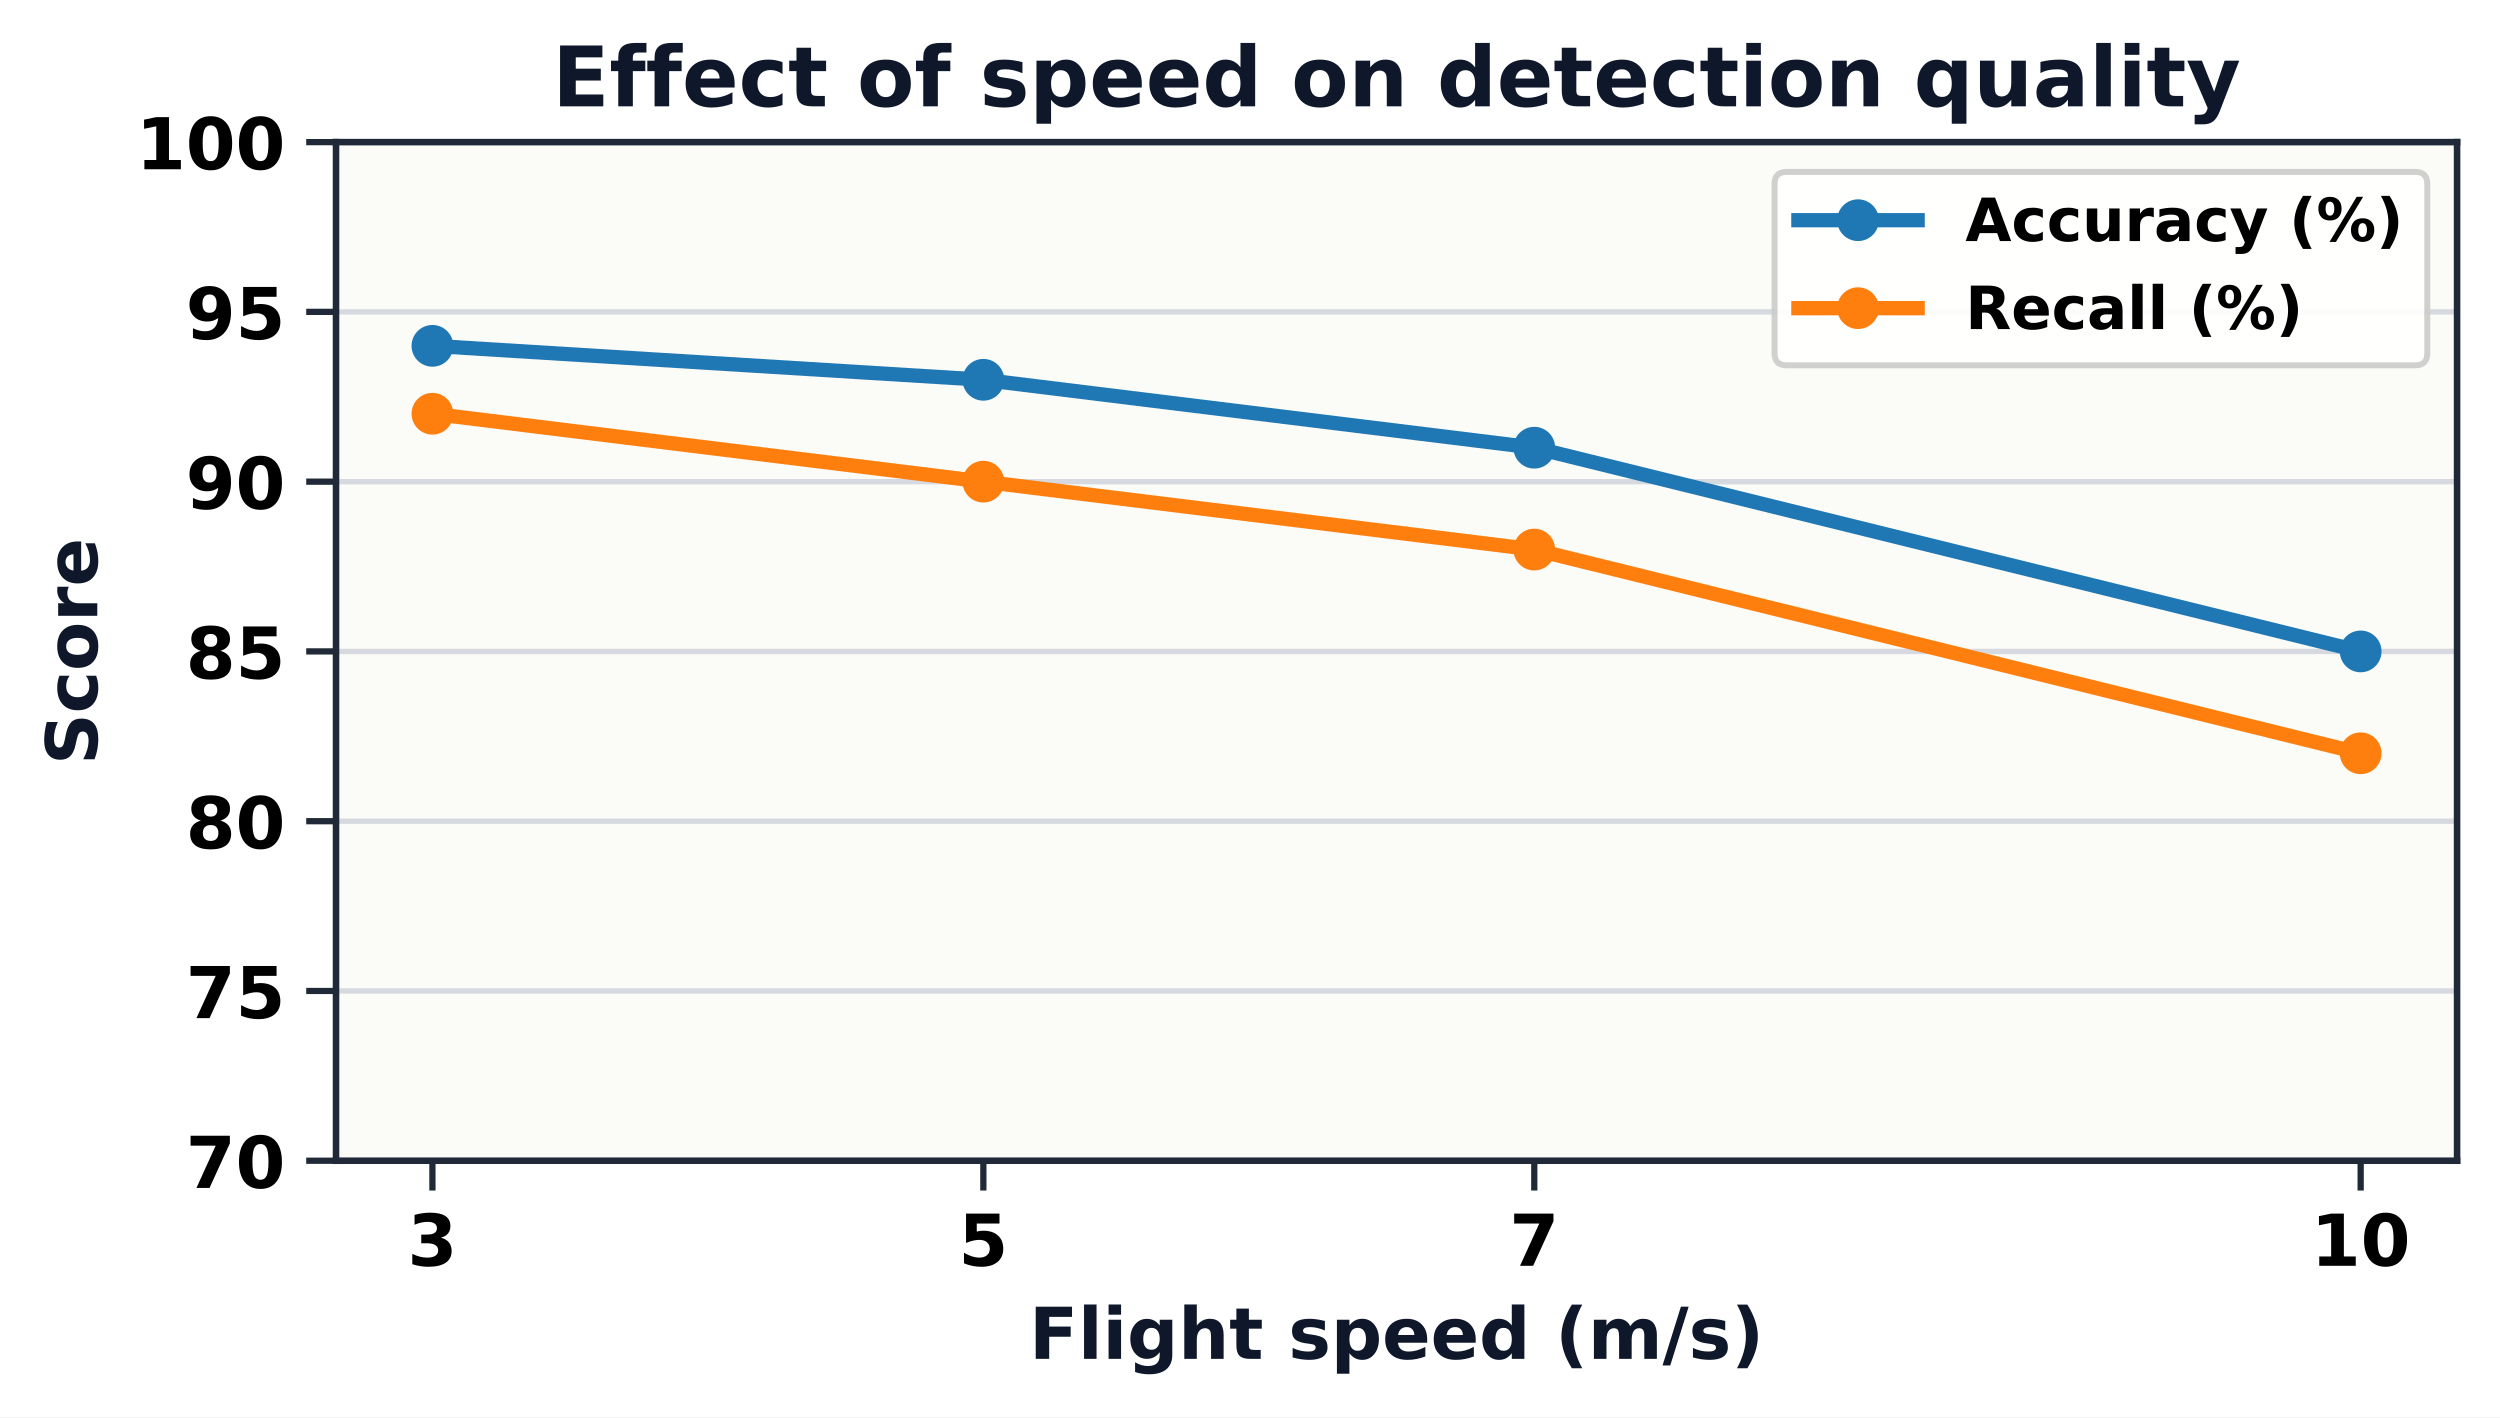
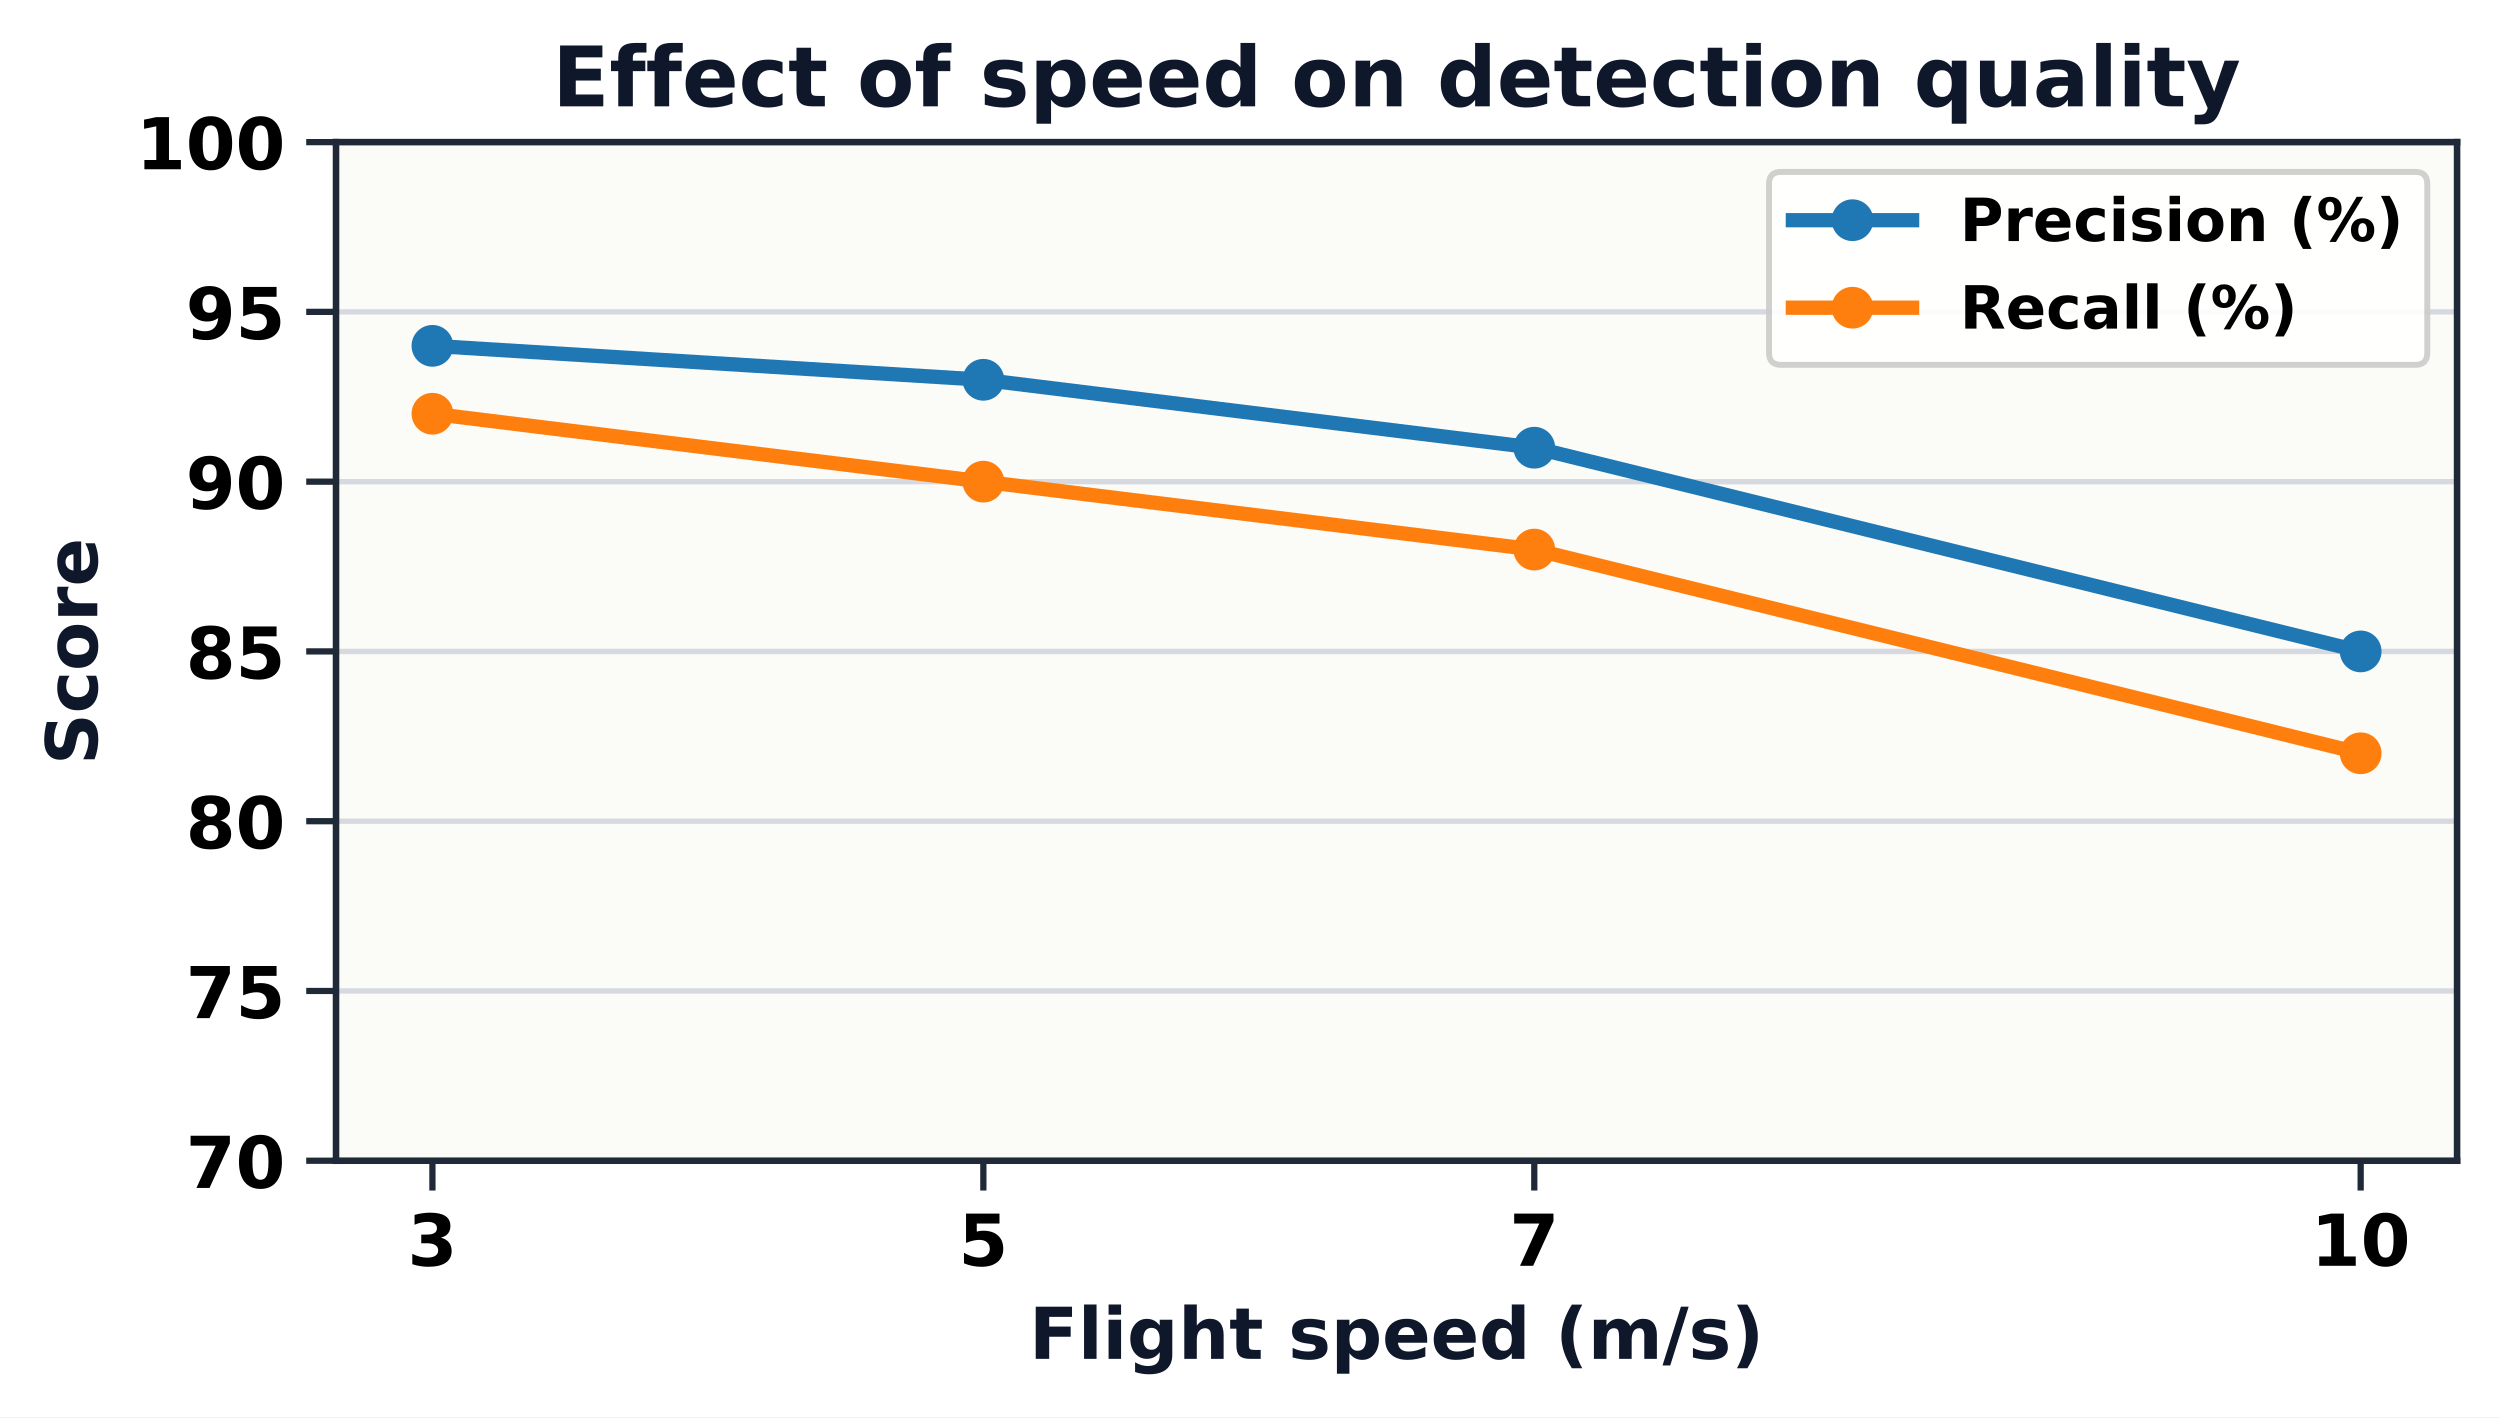
<svg xmlns="http://www.w3.org/2000/svg" xmlns:xlink="http://www.w3.org/1999/xlink" width="419.342pt" height="237.719pt" viewBox="0 0 419.342 237.719" version="1.1">
  <defs>
    <style type="text/css">*{stroke-linejoin: round; stroke-linecap: butt}</style>
  </defs>
  <g id="figure_1">
    <g id="patch_1">
      <path d="M 0 237.719  L 419.342 237.719  L 419.342 0  L 0 0  z " style="fill: #ffffff" />
    </g>
    <g id="axes_1">
      <g id="patch_2">
        <path d="M 56.362 194.698  L 412.142 194.698  L 412.142 23.838  L 56.362 23.838  z " style="fill: #fbfbf8" />
      </g>
      <g id="matplotlib.axis_1">
        <g id="xtick_1">
          <g id="line2d_1">
            <defs>
-               <path id="m64d50d5574" d="M 0 0  L 0 5  " style="stroke: #1f2937; stroke-width: 1.05" />
-             </defs>
-             <g>
-               <use xlink:href="#m64d50d5574" x="72.534" y="194.698" style="fill: #1f2937; stroke: #1f2937; stroke-width: 1.05" />
+               <path id="m072479cc98" d="M 0 0  L 0 5  " style="stroke: #1f2937; stroke-width: 1.05" />
+             </defs>
+             <g>
+               <use xlink:href="#m072479cc98" x="72.534" y="194.698" style="fill: #1f2937; stroke: #1f2937; stroke-width: 1.05" />
            </g>
          </g>
          <g id="text_1">
            <g transform="translate(68.35901 212.3159) scale(0.12 -0.12)">
              <defs>
                <path id="DejaVuSans-Bold-33" d="M 2981 2516  Q 3453 2394 3698 2092  Q 3944 1791 3944 1325  Q 3944 631 3412 270  Q 2881 -91 1863 -91  Q 1503 -91 1142 -33  Q 781 25 428 141  L 428 1069  Q 766 900 1098 814  Q 1431 728 1753 728  Q 2231 728 2486 893  Q 2741 1059 2741 1369  Q 2741 1688 2480 1852  Q 2219 2016 1709 2016  L 1228 2016  L 1228 2791  L 1734 2791  Q 2188 2791 2409 2933  Q 2631 3075 2631 3366  Q 2631 3634 2415 3781  Q 2200 3928 1806 3928  Q 1516 3928 1219 3862  Q 922 3797 628 3669  L 628 4550  Q 984 4650 1334 4700  Q 1684 4750 2022 4750  Q 2931 4750 3382 4451  Q 3834 4153 3834 3553  Q 3834 3144 3618 2883  Q 3403 2622 2981 2516  z " transform="scale(0.015625)" />
              </defs>
              <use xlink:href="#DejaVuSans-Bold-33" />
            </g>
          </g>
        </g>
        <g id="xtick_2">
          <g id="line2d_2">
            <g>
-               <use xlink:href="#m64d50d5574" x="164.944" y="194.698" style="fill: #1f2937; stroke: #1f2937; stroke-width: 1.05" />
+               <use xlink:href="#m072479cc98" x="164.944" y="194.698" style="fill: #1f2937; stroke: #1f2937; stroke-width: 1.05" />
            </g>
          </g>
          <g id="text_2">
            <g transform="translate(160.7694 212.3159) scale(0.12 -0.12)">
              <defs>
                <path id="DejaVuSans-Bold-35" d="M 678 4666  L 3669 4666  L 3669 3781  L 1638 3781  L 1638 3059  Q 1775 3097 1914 3117  Q 2053 3138 2203 3138  Q 3056 3138 3531 2711  Q 4006 2284 4006 1522  Q 4006 766 3489 337  Q 2972 -91 2053 -91  Q 1656 -91 1267 -14  Q 878 63 494 219  L 494 1166  Q 875 947 1217 837  Q 1559 728 1863 728  Q 2300 728 2551 942  Q 2803 1156 2803 1522  Q 2803 1891 2551 2103  Q 2300 2316 1863 2316  Q 1603 2316 1309 2248  Q 1016 2181 678 2041  L 678 4666  z " transform="scale(0.015625)" />
              </defs>
              <use xlink:href="#DejaVuSans-Bold-35" />
            </g>
          </g>
        </g>
        <g id="xtick_3">
          <g id="line2d_3">
            <g>
-               <use xlink:href="#m64d50d5574" x="257.354" y="194.698" style="fill: #1f2937; stroke: #1f2937; stroke-width: 1.05" />
+               <use xlink:href="#m072479cc98" x="257.354" y="194.698" style="fill: #1f2937; stroke: #1f2937; stroke-width: 1.05" />
            </g>
          </g>
          <g id="text_3">
            <g transform="translate(253.1798 212.3159) scale(0.12 -0.12)">
              <defs>
                <path id="DejaVuSans-Bold-37" d="M 428 4666  L 3944 4666  L 3944 3988  L 2125 0  L 953 0  L 2675 3781  L 428 3781  L 428 4666  z " transform="scale(0.015625)" />
              </defs>
              <use xlink:href="#DejaVuSans-Bold-37" />
            </g>
          </g>
        </g>
        <g id="xtick_4">
          <g id="line2d_4">
            <g>
-               <use xlink:href="#m64d50d5574" x="395.97" y="194.698" style="fill: #1f2937; stroke: #1f2937; stroke-width: 1.05" />
+               <use xlink:href="#m072479cc98" x="395.97" y="194.698" style="fill: #1f2937; stroke: #1f2937; stroke-width: 1.05" />
            </g>
          </g>
          <g id="text_4">
            <g transform="translate(387.6207 212.3159) scale(0.12 -0.12)">
              <defs>
                <path id="DejaVuSans-Bold-31" d="M 750 831  L 1813 831  L 1813 3847  L 722 3622  L 722 4441  L 1806 4666  L 2950 4666  L 2950 831  L 4013 831  L 4013 0  L 750 0  L 750 831  z " transform="scale(0.015625)" />
                <path id="DejaVuSans-Bold-30" d="M 2944 2338  Q 2944 3213 2780 3570  Q 2616 3928 2228 3928  Q 1841 3928 1675 3570  Q 1509 3213 1509 2338  Q 1509 1453 1675 1090  Q 1841 728 2228 728  Q 2613 728 2778 1090  Q 2944 1453 2944 2338  z M 4147 2328  Q 4147 1169 3647 539  Q 3147 -91 2228 -91  Q 1306 -91 806 539  Q 306 1169 306 2328  Q 306 3491 806 4120  Q 1306 4750 2228 4750  Q 3147 4750 3647 4120  Q 4147 3491 4147 2328  z " transform="scale(0.015625)" />
              </defs>
              <use xlink:href="#DejaVuSans-Bold-31" />
              <use xlink:href="#DejaVuSans-Bold-30" transform="translate(69.58008 0)" />
            </g>
          </g>
        </g>
        <g id="text_5">
          <g style="fill: #0f172a" transform="translate(172.6291 227.9297) scale(0.12 -0.12)">
            <defs>
              <path id="DejaVuSans-Bold-46" d="M 588 4666  L 3834 4666  L 3834 3756  L 1791 3756  L 1791 2888  L 3713 2888  L 3713 1978  L 1791 1978  L 1791 0  L 588 0  L 588 4666  z " transform="scale(0.015625)" />
              <path id="DejaVuSans-Bold-6c" d="M 538 4863  L 1656 4863  L 1656 0  L 538 0  L 538 4863  z " transform="scale(0.015625)" />
              <path id="DejaVuSans-Bold-69" d="M 538 3500  L 1656 3500  L 1656 0  L 538 0  L 538 3500  z M 538 4863  L 1656 4863  L 1656 3950  L 538 3950  L 538 4863  z " transform="scale(0.015625)" />
              <path id="DejaVuSans-Bold-67" d="M 2919 594  Q 2688 288 2409 144  Q 2131 0 1766 0  Q 1125 0 706 504  Q 288 1009 288 1791  Q 288 2575 706 3076  Q 1125 3578 1766 3578  Q 2131 3578 2409 3434  Q 2688 3291 2919 2981  L 2919 3500  L 4044 3500  L 4044 353  Q 4044 -491 3511 -936  Q 2978 -1381 1966 -1381  Q 1638 -1381 1331 -1331  Q 1025 -1281 716 -1178  L 716 -306  Q 1009 -475 1290 -558  Q 1572 -641 1856 -641  Q 2406 -641 2662 -400  Q 2919 -159 2919 353  L 2919 594  z M 2181 2772  Q 1834 2772 1640 2515  Q 1447 2259 1447 1791  Q 1447 1309 1634 1061  Q 1822 813 2181 813  Q 2531 813 2725 1069  Q 2919 1325 2919 1791  Q 2919 2259 2725 2515  Q 2531 2772 2181 2772  z " transform="scale(0.015625)" />
              <path id="DejaVuSans-Bold-68" d="M 4056 2131  L 4056 0  L 2931 0  L 2931 347  L 2931 1625  Q 2931 2084 2911 2256  Q 2891 2428 2841 2509  Q 2775 2619 2662 2680  Q 2550 2741 2406 2741  Q 2056 2741 1856 2470  Q 1656 2200 1656 1722  L 1656 0  L 538 0  L 538 4863  L 1656 4863  L 1656 2988  Q 1909 3294 2193 3439  Q 2478 3584 2822 3584  Q 3428 3584 3742 3212  Q 4056 2841 4056 2131  z " transform="scale(0.015625)" />
              <path id="DejaVuSans-Bold-74" d="M 1759 4494  L 1759 3500  L 2913 3500  L 2913 2700  L 1759 2700  L 1759 1216  Q 1759 972 1856 886  Q 1953 800 2241 800  L 2816 800  L 2816 0  L 1856 0  Q 1194 0 917 276  Q 641 553 641 1216  L 641 2700  L 84 2700  L 84 3500  L 641 3500  L 641 4494  L 1759 4494  z " transform="scale(0.015625)" />
              <path id="DejaVuSans-Bold-20" transform="scale(0.015625)" />
              <path id="DejaVuSans-Bold-73" d="M 3272 3391  L 3272 2541  Q 2913 2691 2578 2766  Q 2244 2841 1947 2841  Q 1628 2841 1473 2761  Q 1319 2681 1319 2516  Q 1319 2381 1436 2309  Q 1553 2238 1856 2203  L 2053 2175  Q 2913 2066 3209 1816  Q 3506 1566 3506 1031  Q 3506 472 3093 190  Q 2681 -91 1863 -91  Q 1516 -91 1145 -36  Q 775 19 384 128  L 384 978  Q 719 816 1070 734  Q 1422 653 1784 653  Q 2113 653 2278 743  Q 2444 834 2444 1013  Q 2444 1163 2330 1236  Q 2216 1309 1875 1350  L 1678 1375  Q 931 1469 631 1722  Q 331 1975 331 2491  Q 331 3047 712 3315  Q 1094 3584 1881 3584  Q 2191 3584 2531 3537  Q 2872 3491 3272 3391  z " transform="scale(0.015625)" />
              <path id="DejaVuSans-Bold-70" d="M 1656 506  L 1656 -1331  L 538 -1331  L 538 3500  L 1656 3500  L 1656 2988  Q 1888 3294 2169 3439  Q 2450 3584 2816 3584  Q 3463 3584 3878 3070  Q 4294 2556 4294 1747  Q 4294 938 3878 423  Q 3463 -91 2816 -91  Q 2450 -91 2169 54  Q 1888 200 1656 506  z M 2400 2772  Q 2041 2772 1848 2508  Q 1656 2244 1656 1747  Q 1656 1250 1848 986  Q 2041 722 2400 722  Q 2759 722 2948 984  Q 3138 1247 3138 1747  Q 3138 2247 2948 2509  Q 2759 2772 2400 2772  z " transform="scale(0.015625)" />
              <path id="DejaVuSans-Bold-65" d="M 4031 1759  L 4031 1441  L 1416 1441  Q 1456 1047 1700 850  Q 1944 653 2381 653  Q 2734 653 3104 758  Q 3475 863 3866 1075  L 3866 213  Q 3469 63 3072 -14  Q 2675 -91 2278 -91  Q 1328 -91 801 392  Q 275 875 275 1747  Q 275 2603 792 3093  Q 1309 3584 2216 3584  Q 3041 3584 3536 3087  Q 4031 2591 4031 1759  z M 2881 2131  Q 2881 2450 2695 2645  Q 2509 2841 2209 2841  Q 1884 2841 1681 2658  Q 1478 2475 1428 2131  L 2881 2131  z " transform="scale(0.015625)" />
              <path id="DejaVuSans-Bold-64" d="M 2919 2988  L 2919 4863  L 4044 4863  L 4044 0  L 2919 0  L 2919 506  Q 2688 197 2409 53  Q 2131 -91 1766 -91  Q 1119 -91 703 423  Q 288 938 288 1747  Q 288 2556 703 3070  Q 1119 3584 1766 3584  Q 2128 3584 2408 3439  Q 2688 3294 2919 2988  z M 2181 722  Q 2541 722 2730 984  Q 2919 1247 2919 1747  Q 2919 2247 2730 2509  Q 2541 2772 2181 2772  Q 1825 2772 1636 2509  Q 1447 2247 1447 1747  Q 1447 1247 1636 984  Q 1825 722 2181 722  z " transform="scale(0.015625)" />
              <path id="DejaVuSans-Bold-28" d="M 2413 -844  L 1484 -844  Q 1006 -72 778 623  Q 550 1319 550 2003  Q 550 2688 779 3389  Q 1009 4091 1484 4856  L 2413 4856  Q 2013 4116 1813 3408  Q 1613 2700 1613 2009  Q 1613 1319 1811 609  Q 2009 -100 2413 -844  z " transform="scale(0.015625)" />
              <path id="DejaVuSans-Bold-6d" d="M 3781 2919  Q 3994 3244 4286 3414  Q 4578 3584 4928 3584  Q 5531 3584 5847 3212  Q 6163 2841 6163 2131  L 6163 0  L 5038 0  L 5038 1825  Q 5041 1866 5042 1909  Q 5044 1953 5044 2034  Q 5044 2406 4934 2573  Q 4825 2741 4581 2741  Q 4263 2741 4089 2478  Q 3916 2216 3909 1719  L 3909 0  L 2784 0  L 2784 1825  Q 2784 2406 2684 2573  Q 2584 2741 2328 2741  Q 2006 2741 1831 2477  Q 1656 2213 1656 1722  L 1656 0  L 531 0  L 531 3500  L 1656 3500  L 1656 2988  Q 1863 3284 2130 3434  Q 2397 3584 2719 3584  Q 3081 3584 3359 3409  Q 3638 3234 3781 2919  z " transform="scale(0.015625)" />
              <path id="DejaVuSans-Bold-2f" d="M 1644 4666  L 2338 4666  L 691 -594  L 0 -594  L 1644 4666  z " transform="scale(0.015625)" />
              <path id="DejaVuSans-Bold-29" d="M 513 -844  Q 913 -100 1113 609  Q 1313 1319 1313 2009  Q 1313 2700 1113 3408  Q 913 4116 513 4856  L 1441 4856  Q 1916 4091 2145 3389  Q 2375 2688 2375 2003  Q 2375 1319 2147 623  Q 1919 -72 1441 -844  L 513 -844  z " transform="scale(0.015625)" />
            </defs>
            <use xlink:href="#DejaVuSans-Bold-46" />
            <use xlink:href="#DejaVuSans-Bold-6c" transform="translate(68.31055 0)" />
            <use xlink:href="#DejaVuSans-Bold-69" transform="translate(102.5879 0)" />
            <use xlink:href="#DejaVuSans-Bold-67" transform="translate(136.8652 0)" />
            <use xlink:href="#DejaVuSans-Bold-68" transform="translate(208.4473 0)" />
            <use xlink:href="#DejaVuSans-Bold-74" transform="translate(279.6387 0)" />
            <use xlink:href="#DejaVuSans-Bold-20" transform="translate(327.4414 0)" />
            <use xlink:href="#DejaVuSans-Bold-73" transform="translate(362.2559 0)" />
            <use xlink:href="#DejaVuSans-Bold-70" transform="translate(421.7773 0)" />
            <use xlink:href="#DejaVuSans-Bold-65" transform="translate(493.3594 0)" />
            <use xlink:href="#DejaVuSans-Bold-65" transform="translate(561.1816 0)" />
            <use xlink:href="#DejaVuSans-Bold-64" transform="translate(629.0039 0)" />
            <use xlink:href="#DejaVuSans-Bold-20" transform="translate(700.5859 0)" />
            <use xlink:href="#DejaVuSans-Bold-28" transform="translate(735.4004 0)" />
            <use xlink:href="#DejaVuSans-Bold-6d" transform="translate(781.1035 0)" />
            <use xlink:href="#DejaVuSans-Bold-2f" transform="translate(885.3027 0)" />
            <use xlink:href="#DejaVuSans-Bold-73" transform="translate(921.8262 0)" />
            <use xlink:href="#DejaVuSans-Bold-29" transform="translate(981.3477 0)" />
          </g>
        </g>
      </g>
      <g id="matplotlib.axis_2">
        <g id="ytick_1">
          <g id="line2d_5">
-             <path d="M 56.362 194.698  L 412.142 194.698  " clip-path="url(#pdb659e896d)" style="fill: none; stroke: #c7ccd6; stroke-opacity: 0.7; stroke-width: 0.9; stroke-linecap: square" />
+             <path d="M 56.362 194.698  L 412.142 194.698  " clip-path="url(#p2d524b2d3c)" style="fill: none; stroke: #c7ccd6; stroke-opacity: 0.7; stroke-width: 0.9; stroke-linecap: square" />
          </g>
          <g id="line2d_6">
            <defs>
-               <path id="m91a3543315" d="M 0 0  L -5 0  " style="stroke: #1f2937; stroke-width: 1.05" />
-             </defs>
-             <g>
-               <use xlink:href="#m91a3543315" x="56.362" y="194.698" style="fill: #1f2937; stroke: #1f2937; stroke-width: 1.05" />
+               <path id="m72126634a1" d="M 0 0  L -5 0  " style="stroke: #1f2937; stroke-width: 1.05" />
+             </defs>
+             <g>
+               <use xlink:href="#m72126634a1" x="56.362" y="194.698" style="fill: #1f2937; stroke: #1f2937; stroke-width: 1.05" />
            </g>
          </g>
          <g id="text_6">
            <g transform="translate(31.16313 199.2569) scale(0.12 -0.12)">
              <use xlink:href="#DejaVuSans-Bold-37" />
              <use xlink:href="#DejaVuSans-Bold-30" transform="translate(69.58008 0)" />
            </g>
          </g>
        </g>
        <g id="ytick_2">
          <g id="line2d_7">
-             <path d="M 56.362 166.221  L 412.142 166.221  " clip-path="url(#pdb659e896d)" style="fill: none; stroke: #c7ccd6; stroke-opacity: 0.7; stroke-width: 0.9; stroke-linecap: square" />
+             <path d="M 56.362 166.221  L 412.142 166.221  " clip-path="url(#p2d524b2d3c)" style="fill: none; stroke: #c7ccd6; stroke-opacity: 0.7; stroke-width: 0.9; stroke-linecap: square" />
          </g>
          <g id="line2d_8">
            <g>
-               <use xlink:href="#m91a3543315" x="56.362" y="166.221" style="fill: #1f2937; stroke: #1f2937; stroke-width: 1.05" />
+               <use xlink:href="#m72126634a1" x="56.362" y="166.221" style="fill: #1f2937; stroke: #1f2937; stroke-width: 1.05" />
            </g>
          </g>
          <g id="text_7">
            <g transform="translate(31.16313 170.7802) scale(0.12 -0.12)">
              <use xlink:href="#DejaVuSans-Bold-37" />
              <use xlink:href="#DejaVuSans-Bold-35" transform="translate(69.58008 0)" />
            </g>
          </g>
        </g>
        <g id="ytick_3">
          <g id="line2d_9">
-             <path d="M 56.362 137.744  L 412.142 137.744  " clip-path="url(#pdb659e896d)" style="fill: none; stroke: #c7ccd6; stroke-opacity: 0.7; stroke-width: 0.9; stroke-linecap: square" />
+             <path d="M 56.362 137.744  L 412.142 137.744  " clip-path="url(#p2d524b2d3c)" style="fill: none; stroke: #c7ccd6; stroke-opacity: 0.7; stroke-width: 0.9; stroke-linecap: square" />
          </g>
          <g id="line2d_10">
            <g>
-               <use xlink:href="#m91a3543315" x="56.362" y="137.744" style="fill: #1f2937; stroke: #1f2937; stroke-width: 1.05" />
+               <use xlink:href="#m72126634a1" x="56.362" y="137.744" style="fill: #1f2937; stroke: #1f2937; stroke-width: 1.05" />
            </g>
          </g>
          <g id="text_8">
            <g transform="translate(31.16313 142.3035) scale(0.12 -0.12)">
              <defs>
                <path id="DejaVuSans-Bold-38" d="M 2228 2088  Q 1891 2088 1709 1903  Q 1528 1719 1528 1375  Q 1528 1031 1709 848  Q 1891 666 2228 666  Q 2563 666 2741 848  Q 2919 1031 2919 1375  Q 2919 1722 2741 1905  Q 2563 2088 2228 2088  z M 1350 2484  Q 925 2613 709 2878  Q 494 3144 494 3541  Q 494 4131 934 4440  Q 1375 4750 2228 4750  Q 3075 4750 3515 4442  Q 3956 4134 3956 3541  Q 3956 3144 3739 2878  Q 3522 2613 3097 2484  Q 3572 2353 3814 2058  Q 4056 1763 4056 1313  Q 4056 619 3595 264  Q 3134 -91 2228 -91  Q 1319 -91 855 264  Q 391 619 391 1313  Q 391 1763 633 2058  Q 875 2353 1350 2484  z M 1631 3419  Q 1631 3141 1786 2991  Q 1941 2841 2228 2841  Q 2509 2841 2662 2991  Q 2816 3141 2816 3419  Q 2816 3697 2662 3845  Q 2509 3994 2228 3994  Q 1941 3994 1786 3844  Q 1631 3694 1631 3419  z " transform="scale(0.015625)" />
              </defs>
              <use xlink:href="#DejaVuSans-Bold-38" />
              <use xlink:href="#DejaVuSans-Bold-30" transform="translate(69.58008 0)" />
            </g>
          </g>
        </g>
        <g id="ytick_4">
          <g id="line2d_11">
-             <path d="M 56.362 109.268  L 412.142 109.268  " clip-path="url(#pdb659e896d)" style="fill: none; stroke: #c7ccd6; stroke-opacity: 0.7; stroke-width: 0.9; stroke-linecap: square" />
+             <path d="M 56.362 109.268  L 412.142 109.268  " clip-path="url(#p2d524b2d3c)" style="fill: none; stroke: #c7ccd6; stroke-opacity: 0.7; stroke-width: 0.9; stroke-linecap: square" />
          </g>
          <g id="line2d_12">
            <g>
-               <use xlink:href="#m91a3543315" x="56.362" y="109.268" style="fill: #1f2937; stroke: #1f2937; stroke-width: 1.05" />
+               <use xlink:href="#m72126634a1" x="56.362" y="109.268" style="fill: #1f2937; stroke: #1f2937; stroke-width: 1.05" />
            </g>
          </g>
          <g id="text_9">
            <g transform="translate(31.16313 113.8269) scale(0.12 -0.12)">
              <use xlink:href="#DejaVuSans-Bold-38" />
              <use xlink:href="#DejaVuSans-Bold-35" transform="translate(69.58008 0)" />
            </g>
          </g>
        </g>
        <g id="ytick_5">
          <g id="line2d_13">
-             <path d="M 56.362 80.791  L 412.142 80.791  " clip-path="url(#pdb659e896d)" style="fill: none; stroke: #c7ccd6; stroke-opacity: 0.7; stroke-width: 0.9; stroke-linecap: square" />
+             <path d="M 56.362 80.791  L 412.142 80.791  " clip-path="url(#p2d524b2d3c)" style="fill: none; stroke: #c7ccd6; stroke-opacity: 0.7; stroke-width: 0.9; stroke-linecap: square" />
          </g>
          <g id="line2d_14">
            <g>
-               <use xlink:href="#m91a3543315" x="56.362" y="80.791" style="fill: #1f2937; stroke: #1f2937; stroke-width: 1.05" />
+               <use xlink:href="#m72126634a1" x="56.362" y="80.791" style="fill: #1f2937; stroke: #1f2937; stroke-width: 1.05" />
            </g>
          </g>
          <g id="text_10">
            <g transform="translate(31.16313 85.35021) scale(0.12 -0.12)">
              <defs>
                <path id="DejaVuSans-Bold-39" d="M 641 103  L 641 966  Q 928 831 1190 764  Q 1453 697 1709 697  Q 2247 697 2547 995  Q 2847 1294 2900 1881  Q 2688 1725 2447 1647  Q 2206 1569 1925 1569  Q 1209 1569 770 1986  Q 331 2403 331 3084  Q 331 3838 820 4291  Q 1309 4744 2131 4744  Q 3044 4744 3544 4128  Q 4044 3513 4044 2388  Q 4044 1231 3459 570  Q 2875 -91 1856 -91  Q 1528 -91 1228 -42  Q 928 6 641 103  z M 2125 2350  Q 2441 2350 2600 2554  Q 2759 2759 2759 3169  Q 2759 3575 2600 3781  Q 2441 3988 2125 3988  Q 1809 3988 1650 3781  Q 1491 3575 1491 3169  Q 1491 2759 1650 2554  Q 1809 2350 2125 2350  z " transform="scale(0.015625)" />
              </defs>
              <use xlink:href="#DejaVuSans-Bold-39" />
              <use xlink:href="#DejaVuSans-Bold-30" transform="translate(69.58008 0)" />
            </g>
          </g>
        </g>
        <g id="ytick_6">
          <g id="line2d_15">
-             <path d="M 56.362 52.314  L 412.142 52.314  " clip-path="url(#pdb659e896d)" style="fill: none; stroke: #c7ccd6; stroke-opacity: 0.7; stroke-width: 0.9; stroke-linecap: square" />
+             <path d="M 56.362 52.314  L 412.142 52.314  " clip-path="url(#p2d524b2d3c)" style="fill: none; stroke: #c7ccd6; stroke-opacity: 0.7; stroke-width: 0.9; stroke-linecap: square" />
          </g>
          <g id="line2d_16">
            <g>
-               <use xlink:href="#m91a3543315" x="56.362" y="52.314" style="fill: #1f2937; stroke: #1f2937; stroke-width: 1.05" />
+               <use xlink:href="#m72126634a1" x="56.362" y="52.314" style="fill: #1f2937; stroke: #1f2937; stroke-width: 1.05" />
            </g>
          </g>
          <g id="text_11">
            <g transform="translate(31.16313 56.87354) scale(0.12 -0.12)">
              <use xlink:href="#DejaVuSans-Bold-39" />
              <use xlink:href="#DejaVuSans-Bold-35" transform="translate(69.58008 0)" />
            </g>
          </g>
        </g>
        <g id="ytick_7">
          <g id="line2d_17">
-             <path d="M 56.362 23.838  L 412.142 23.838  " clip-path="url(#pdb659e896d)" style="fill: none; stroke: #c7ccd6; stroke-opacity: 0.7; stroke-width: 0.9; stroke-linecap: square" />
+             <path d="M 56.362 23.838  L 412.142 23.838  " clip-path="url(#p2d524b2d3c)" style="fill: none; stroke: #c7ccd6; stroke-opacity: 0.7; stroke-width: 0.9; stroke-linecap: square" />
          </g>
          <g id="line2d_18">
            <g>
-               <use xlink:href="#m91a3543315" x="56.362" y="23.838" style="fill: #1f2937; stroke: #1f2937; stroke-width: 1.05" />
+               <use xlink:href="#m72126634a1" x="56.362" y="23.838" style="fill: #1f2937; stroke: #1f2937; stroke-width: 1.05" />
            </g>
          </g>
          <g id="text_12">
            <g transform="translate(22.81375 28.39688) scale(0.12 -0.12)">
              <use xlink:href="#DejaVuSans-Bold-31" />
              <use xlink:href="#DejaVuSans-Bold-30" transform="translate(69.58008 0)" />
              <use xlink:href="#DejaVuSans-Bold-30" transform="translate(139.1602 0)" />
            </g>
          </g>
        </g>
        <g id="text_13">
          <g style="fill: #0f172a" transform="translate(16.31812 128.2962) rotate(-90) scale(0.12 -0.12)">
            <defs>
              <path id="DejaVuSans-Bold-53" d="M 3834 4519  L 3834 3531  Q 3450 3703 3084 3790  Q 2719 3878 2394 3878  Q 1963 3878 1756 3759  Q 1550 3641 1550 3391  Q 1550 3203 1689 3098  Q 1828 2994 2194 2919  L 2706 2816  Q 3484 2659 3812 2340  Q 4141 2022 4141 1434  Q 4141 663 3683 286  Q 3225 -91 2284 -91  Q 1841 -91 1394 -6  Q 947 78 500 244  L 500 1259  Q 947 1022 1364 901  Q 1781 781 2169 781  Q 2563 781 2772 912  Q 2981 1044 2981 1288  Q 2981 1506 2839 1625  Q 2697 1744 2272 1838  L 1806 1941  Q 1106 2091 782 2419  Q 459 2747 459 3303  Q 459 4000 909 4375  Q 1359 4750 2203 4750  Q 2588 4750 2994 4692  Q 3400 4634 3834 4519  z " transform="scale(0.015625)" />
              <path id="DejaVuSans-Bold-63" d="M 3366 3391  L 3366 2478  Q 3138 2634 2908 2709  Q 2678 2784 2431 2784  Q 1963 2784 1702 2511  Q 1441 2238 1441 1747  Q 1441 1256 1702 982  Q 1963 709 2431 709  Q 2694 709 2930 787  Q 3166 866 3366 1019  L 3366 103  Q 3103 6 2833 -42  Q 2563 -91 2291 -91  Q 1344 -91 809 395  Q 275 881 275 1747  Q 275 2613 809 3098  Q 1344 3584 2291 3584  Q 2566 3584 2833 3536  Q 3100 3488 3366 3391  z " transform="scale(0.015625)" />
              <path id="DejaVuSans-Bold-6f" d="M 2203 2784  Q 1831 2784 1636 2517  Q 1441 2250 1441 1747  Q 1441 1244 1636 976  Q 1831 709 2203 709  Q 2569 709 2762 976  Q 2956 1244 2956 1747  Q 2956 2250 2762 2517  Q 2569 2784 2203 2784  z M 2203 3584  Q 3106 3584 3614 3096  Q 4122 2609 4122 1747  Q 4122 884 3614 396  Q 3106 -91 2203 -91  Q 1297 -91 786 396  Q 275 884 275 1747  Q 275 2609 786 3096  Q 1297 3584 2203 3584  z " transform="scale(0.015625)" />
              <path id="DejaVuSans-Bold-72" d="M 3138 2547  Q 2991 2616 2845 2648  Q 2700 2681 2553 2681  Q 2122 2681 1889 2404  Q 1656 2128 1656 1613  L 1656 0  L 538 0  L 538 3500  L 1656 3500  L 1656 2925  Q 1872 3269 2151 3426  Q 2431 3584 2822 3584  Q 2878 3584 2943 3579  Q 3009 3575 3134 3559  L 3138 2547  z " transform="scale(0.015625)" />
            </defs>
            <use xlink:href="#DejaVuSans-Bold-53" />
            <use xlink:href="#DejaVuSans-Bold-63" transform="translate(72.02148 0)" />
            <use xlink:href="#DejaVuSans-Bold-6f" transform="translate(131.2988 0)" />
            <use xlink:href="#DejaVuSans-Bold-72" transform="translate(200 0)" />
            <use xlink:href="#DejaVuSans-Bold-65" transform="translate(249.3164 0)" />
          </g>
        </g>
      </g>
      <g id="line2d_19">
-         <path d="M 72.534 58.01  L 164.944 63.705  L 257.354 75.096  L 395.97 109.268  " clip-path="url(#pdb659e896d)" style="fill: none; stroke: #1f77b4; stroke-width: 2.4; stroke-linecap: square" />
+         <path d="M 72.534 58.01  L 164.944 63.705  L 257.354 75.096  L 395.97 109.268  " clip-path="url(#p2d524b2d3c)" style="fill: none; stroke: #1f77b4; stroke-width: 2.4; stroke-linecap: square" />
        <defs>
-           <path id="m3f746fdfcd" d="M 0 3  C 0.796 3 1.559 2.684 2.121 2.121  C 2.684 1.559 3 0.796 3 0  C 3 -0.796 2.684 -1.559 2.121 -2.121  C 1.559 -2.684 0.796 -3 0 -3  C -0.796 -3 -1.559 -2.684 -2.121 -2.121  C -2.684 -1.559 -3 -0.796 -3 0  C -3 0.796 -2.684 1.559 -2.121 2.121  C -1.559 2.684 -0.796 3 0 3  z " style="stroke: #1f77b4" />
+           <path id="m3a9f7e8ab1" d="M 0 3  C 0.796 3 1.559 2.684 2.121 2.121  C 2.684 1.559 3 0.796 3 0  C 3 -0.796 2.684 -1.559 2.121 -2.121  C 1.559 -2.684 0.796 -3 0 -3  C -0.796 -3 -1.559 -2.684 -2.121 -2.121  C -2.684 -1.559 -3 -0.796 -3 0  C -3 0.796 -2.684 1.559 -2.121 2.121  C -1.559 2.684 -0.796 3 0 3  z " style="stroke: #1f77b4" />
        </defs>
-         <g clip-path="url(#pdb659e896d)">
-           <use xlink:href="#m3f746fdfcd" x="72.534" y="58.01" style="fill: #1f77b4; stroke: #1f77b4" />
-           <use xlink:href="#m3f746fdfcd" x="164.944" y="63.705" style="fill: #1f77b4; stroke: #1f77b4" />
-           <use xlink:href="#m3f746fdfcd" x="257.354" y="75.096" style="fill: #1f77b4; stroke: #1f77b4" />
-           <use xlink:href="#m3f746fdfcd" x="395.97" y="109.268" style="fill: #1f77b4; stroke: #1f77b4" />
+         <g clip-path="url(#p2d524b2d3c)">
+           <use xlink:href="#m3a9f7e8ab1" x="72.534" y="58.01" style="fill: #1f77b4; stroke: #1f77b4" />
+           <use xlink:href="#m3a9f7e8ab1" x="164.944" y="63.705" style="fill: #1f77b4; stroke: #1f77b4" />
+           <use xlink:href="#m3a9f7e8ab1" x="257.354" y="75.096" style="fill: #1f77b4; stroke: #1f77b4" />
+           <use xlink:href="#m3a9f7e8ab1" x="395.97" y="109.268" style="fill: #1f77b4; stroke: #1f77b4" />
        </g>
      </g>
      <g id="line2d_20">
-         <path d="M 72.534 69.4  L 164.944 80.791  L 257.354 92.182  L 395.97 126.354  " clip-path="url(#pdb659e896d)" style="fill: none; stroke: #ff7f0e; stroke-width: 2.4; stroke-linecap: square" />
+         <path d="M 72.534 69.4  L 164.944 80.791  L 257.354 92.182  L 395.97 126.354  " clip-path="url(#p2d524b2d3c)" style="fill: none; stroke: #ff7f0e; stroke-width: 2.4; stroke-linecap: square" />
        <defs>
-           <path id="md644dc3024" d="M 0 3  C 0.796 3 1.559 2.684 2.121 2.121  C 2.684 1.559 3 0.796 3 0  C 3 -0.796 2.684 -1.559 2.121 -2.121  C 1.559 -2.684 0.796 -3 0 -3  C -0.796 -3 -1.559 -2.684 -2.121 -2.121  C -2.684 -1.559 -3 -0.796 -3 0  C -3 0.796 -2.684 1.559 -2.121 2.121  C -1.559 2.684 -0.796 3 0 3  z " style="stroke: #ff7f0e" />
+           <path id="mba23ce6d4d" d="M 0 3  C 0.796 3 1.559 2.684 2.121 2.121  C 2.684 1.559 3 0.796 3 0  C 3 -0.796 2.684 -1.559 2.121 -2.121  C 1.559 -2.684 0.796 -3 0 -3  C -0.796 -3 -1.559 -2.684 -2.121 -2.121  C -2.684 -1.559 -3 -0.796 -3 0  C -3 0.796 -2.684 1.559 -2.121 2.121  C -1.559 2.684 -0.796 3 0 3  z " style="stroke: #ff7f0e" />
        </defs>
-         <g clip-path="url(#pdb659e896d)">
-           <use xlink:href="#md644dc3024" x="72.534" y="69.4" style="fill: #ff7f0e; stroke: #ff7f0e" />
-           <use xlink:href="#md644dc3024" x="164.944" y="80.791" style="fill: #ff7f0e; stroke: #ff7f0e" />
-           <use xlink:href="#md644dc3024" x="257.354" y="92.182" style="fill: #ff7f0e; stroke: #ff7f0e" />
-           <use xlink:href="#md644dc3024" x="395.97" y="126.354" style="fill: #ff7f0e; stroke: #ff7f0e" />
+         <g clip-path="url(#p2d524b2d3c)">
+           <use xlink:href="#mba23ce6d4d" x="72.534" y="69.4" style="fill: #ff7f0e; stroke: #ff7f0e" />
+           <use xlink:href="#mba23ce6d4d" x="164.944" y="80.791" style="fill: #ff7f0e; stroke: #ff7f0e" />
+           <use xlink:href="#mba23ce6d4d" x="257.354" y="92.182" style="fill: #ff7f0e; stroke: #ff7f0e" />
+           <use xlink:href="#mba23ce6d4d" x="395.97" y="126.354" style="fill: #ff7f0e; stroke: #ff7f0e" />
        </g>
      </g>
      <g id="patch_3">
        <path d="M 56.362 194.698  L 56.362 23.838  " style="fill: none; stroke: #1f2937; stroke-width: 1.1; stroke-linejoin: miter; stroke-linecap: square" />
      </g>
      <g id="patch_4">
        <path d="M 412.142 194.698  L 412.142 23.838  " style="fill: none; stroke: #1f2937; stroke-width: 1.1; stroke-linejoin: miter; stroke-linecap: square" />
      </g>
      <g id="patch_5">
        <path d="M 56.362 194.698  L 412.142 194.698  " style="fill: none; stroke: #1f2937; stroke-width: 1.1; stroke-linejoin: miter; stroke-linecap: square" />
      </g>
      <g id="patch_6">
        <path d="M 56.362 23.838  L 412.142 23.838  " style="fill: none; stroke: #1f2937; stroke-width: 1.1; stroke-linejoin: miter; stroke-linecap: square" />
      </g>
      <g id="text_14">
        <g style="fill: #0f172a" transform="translate(92.65719 17.83781) scale(0.14 -0.14)">
          <defs>
            <path id="DejaVuSans-Bold-45" d="M 588 4666  L 3834 4666  L 3834 3756  L 1791 3756  L 1791 2888  L 3713 2888  L 3713 1978  L 1791 1978  L 1791 909  L 3903 909  L 3903 0  L 588 0  L 588 4666  z " transform="scale(0.015625)" />
            <path id="DejaVuSans-Bold-66" d="M 2841 4863  L 2841 4128  L 2222 4128  Q 1984 4128 1890 4042  Q 1797 3956 1797 3744  L 1797 3500  L 2753 3500  L 2753 2700  L 1797 2700  L 1797 0  L 678 0  L 678 2700  L 122 2700  L 122 3500  L 678 3500  L 678 3744  Q 678 4316 997 4589  Q 1316 4863 1984 4863  L 2841 4863  z " transform="scale(0.015625)" />
            <path id="DejaVuSans-Bold-6e" d="M 4056 2131  L 4056 0  L 2931 0  L 2931 347  L 2931 1631  Q 2931 2084 2911 2256  Q 2891 2428 2841 2509  Q 2775 2619 2662 2680  Q 2550 2741 2406 2741  Q 2056 2741 1856 2470  Q 1656 2200 1656 1722  L 1656 0  L 538 0  L 538 3500  L 1656 3500  L 1656 2988  Q 1909 3294 2193 3439  Q 2478 3584 2822 3584  Q 3428 3584 3742 3212  Q 4056 2841 4056 2131  z " transform="scale(0.015625)" />
            <path id="DejaVuSans-Bold-71" d="M 2181 2772  Q 1825 2772 1636 2509  Q 1447 2247 1447 1747  Q 1447 1247 1636 984  Q 1825 722 2181 722  Q 2541 722 2730 984  Q 2919 1247 2919 1747  Q 2919 2247 2730 2509  Q 2541 2772 2181 2772  z M 2919 506  Q 2688 197 2409 53  Q 2131 -91 1766 -91  Q 1119 -91 703 423  Q 288 938 288 1747  Q 288 2556 703 3067  Q 1119 3578 1766 3578  Q 2131 3578 2409 3434  Q 2688 3291 2919 2981  L 2919 3500  L 4044 3500  L 4044 -1331  L 2919 -1331  L 2919 506  z " transform="scale(0.015625)" />
            <path id="DejaVuSans-Bold-75" d="M 500 1363  L 500 3500  L 1625 3500  L 1625 3150  Q 1625 2866 1622 2436  Q 1619 2006 1619 1863  Q 1619 1441 1641 1255  Q 1663 1069 1716 984  Q 1784 875 1895 815  Q 2006 756 2150 756  Q 2500 756 2700 1025  Q 2900 1294 2900 1772  L 2900 3500  L 4019 3500  L 4019 0  L 2900 0  L 2900 506  Q 2647 200 2364 54  Q 2081 -91 1741 -91  Q 1134 -91 817 281  Q 500 653 500 1363  z " transform="scale(0.015625)" />
            <path id="DejaVuSans-Bold-61" d="M 2106 1575  Q 1756 1575 1579 1456  Q 1403 1338 1403 1106  Q 1403 894 1545 773  Q 1688 653 1941 653  Q 2256 653 2472 879  Q 2688 1106 2688 1447  L 2688 1575  L 2106 1575  z M 3816 1997  L 3816 0  L 2688 0  L 2688 519  Q 2463 200 2181 54  Q 1900 -91 1497 -91  Q 953 -91 614 226  Q 275 544 275 1050  Q 275 1666 698 1953  Q 1122 2241 2028 2241  L 2688 2241  L 2688 2328  Q 2688 2594 2478 2717  Q 2269 2841 1825 2841  Q 1466 2841 1156 2769  Q 847 2697 581 2553  L 581 3406  Q 941 3494 1303 3539  Q 1666 3584 2028 3584  Q 2975 3584 3395 3211  Q 3816 2838 3816 1997  z " transform="scale(0.015625)" />
            <path id="DejaVuSans-Bold-79" d="M 78 3500  L 1197 3500  L 2138 1125  L 2938 3500  L 4056 3500  L 2584 -331  Q 2363 -916 2067 -1148  Q 1772 -1381 1288 -1381  L 641 -1381  L 641 -647  L 991 -647  Q 1275 -647 1404 -556  Q 1534 -466 1606 -231  L 1638 -134  L 78 3500  z " transform="scale(0.015625)" />
          </defs>
          <use xlink:href="#DejaVuSans-Bold-45" />
          <use xlink:href="#DejaVuSans-Bold-66" transform="translate(68.31055 0)" />
          <use xlink:href="#DejaVuSans-Bold-66" transform="translate(111.8164 0)" />
          <use xlink:href="#DejaVuSans-Bold-65" transform="translate(155.3223 0)" />
          <use xlink:href="#DejaVuSans-Bold-63" transform="translate(223.1445 0)" />
          <use xlink:href="#DejaVuSans-Bold-74" transform="translate(282.4219 0)" />
          <use xlink:href="#DejaVuSans-Bold-20" transform="translate(330.2246 0)" />
          <use xlink:href="#DejaVuSans-Bold-6f" transform="translate(365.0391 0)" />
          <use xlink:href="#DejaVuSans-Bold-66" transform="translate(433.7402 0)" />
          <use xlink:href="#DejaVuSans-Bold-20" transform="translate(477.2461 0)" />
          <use xlink:href="#DejaVuSans-Bold-73" transform="translate(512.0605 0)" />
          <use xlink:href="#DejaVuSans-Bold-70" transform="translate(571.582 0)" />
          <use xlink:href="#DejaVuSans-Bold-65" transform="translate(643.1641 0)" />
          <use xlink:href="#DejaVuSans-Bold-65" transform="translate(710.9863 0)" />
          <use xlink:href="#DejaVuSans-Bold-64" transform="translate(778.8086 0)" />
          <use xlink:href="#DejaVuSans-Bold-20" transform="translate(850.3906 0)" />
          <use xlink:href="#DejaVuSans-Bold-6f" transform="translate(885.2051 0)" />
          <use xlink:href="#DejaVuSans-Bold-6e" transform="translate(953.9062 0)" />
          <use xlink:href="#DejaVuSans-Bold-20" transform="translate(1025.098 0)" />
          <use xlink:href="#DejaVuSans-Bold-64" transform="translate(1059.912 0)" />
          <use xlink:href="#DejaVuSans-Bold-65" transform="translate(1131.494 0)" />
          <use xlink:href="#DejaVuSans-Bold-74" transform="translate(1199.316 0)" />
          <use xlink:href="#DejaVuSans-Bold-65" transform="translate(1247.119 0)" />
          <use xlink:href="#DejaVuSans-Bold-63" transform="translate(1314.941 0)" />
          <use xlink:href="#DejaVuSans-Bold-74" transform="translate(1374.219 0)" />
          <use xlink:href="#DejaVuSans-Bold-69" transform="translate(1422.021 0)" />
          <use xlink:href="#DejaVuSans-Bold-6f" transform="translate(1456.299 0)" />
          <use xlink:href="#DejaVuSans-Bold-6e" transform="translate(1525 0)" />
          <use xlink:href="#DejaVuSans-Bold-20" transform="translate(1596.191 0)" />
          <use xlink:href="#DejaVuSans-Bold-71" transform="translate(1631.006 0)" />
          <use xlink:href="#DejaVuSans-Bold-75" transform="translate(1702.588 0)" />
          <use xlink:href="#DejaVuSans-Bold-61" transform="translate(1773.779 0)" />
          <use xlink:href="#DejaVuSans-Bold-6c" transform="translate(1841.26 0)" />
          <use xlink:href="#DejaVuSans-Bold-69" transform="translate(1875.537 0)" />
          <use xlink:href="#DejaVuSans-Bold-74" transform="translate(1909.814 0)" />
          <use xlink:href="#DejaVuSans-Bold-79" transform="translate(1957.617 0)" />
        </g>
      </g>
      <g id="legend_1">
        <g id="patch_7">
-           <path d="M 299.659 61.272  L 405.142 61.272  Q 407.142 61.272 407.142 59.272  L 407.142 30.838  Q 407.142 28.838 405.142 28.838  L 299.659 28.838  Q 297.659 28.838 297.659 30.838  L 297.659 59.272  Q 297.659 61.272 299.659 61.272  z " style="fill: #ffffff; opacity: 0.92; stroke: #cccccc; stroke-linejoin: miter" />
+           <path d="M 298.731 61.194  L 405.142 61.194  Q 407.142 61.194 407.142 59.194  L 407.142 30.838  Q 407.142 28.838 405.142 28.838  L 298.731 28.838  Q 296.731 28.838 296.731 30.838  L 296.731 59.194  Q 296.731 61.194 298.731 61.194  z " style="fill: #ffffff; opacity: 0.92; stroke: #cccccc; stroke-linejoin: miter" />
        </g>
        <g id="line2d_21">
-           <path d="M 301.659 36.936  L 311.659 36.936  L 321.659 36.936  " style="fill: none; stroke: #1f77b4; stroke-width: 2.4; stroke-linecap: square" />
+           <path d="M 300.731 36.936  L 310.731 36.936  L 320.731 36.936  " style="fill: none; stroke: #1f77b4; stroke-width: 2.4; stroke-linecap: square" />
          <g>
-             <use xlink:href="#m3f746fdfcd" x="311.659" y="36.936" style="fill: #1f77b4; stroke: #1f77b4" />
+             <use xlink:href="#m3a9f7e8ab1" x="310.731" y="36.936" style="fill: #1f77b4; stroke: #1f77b4" />
          </g>
        </g>
        <g id="text_15">
-           <g transform="translate(329.6591 40.43625) scale(0.1 -0.1)">
-             <defs>
-               <path id="DejaVuSans-Bold-41" d="M 3419 850  L 1538 850  L 1241 0  L 31 0  L 1759 4666  L 3194 4666  L 4922 0  L 3713 0  L 3419 850  z M 1838 1716  L 3116 1716  L 2478 3572  L 1838 1716  z " transform="scale(0.015625)" />
+           <g transform="translate(328.7309 40.43625) scale(0.1 -0.1)">
+             <defs>
+               <path id="DejaVuSans-Bold-50" d="M 588 4666  L 2584 4666  Q 3475 4666 3951 4270  Q 4428 3875 4428 3144  Q 4428 2409 3951 2014  Q 3475 1619 2584 1619  L 1791 1619  L 1791 0  L 588 0  L 588 4666  z M 1791 3794  L 1791 2491  L 2456 2491  Q 2806 2491 2997 2661  Q 3188 2831 3188 3144  Q 3188 3456 2997 3625  Q 2806 3794 2456 3794  L 1791 3794  z " transform="scale(0.015625)" />
              <path id="DejaVuSans-Bold-25" d="M 4959 1925  Q 4738 1925 4616 1733  Q 4494 1541 4494 1184  Q 4494 825 4614 633  Q 4734 441 4959 441  Q 5184 441 5303 633  Q 5422 825 5422 1184  Q 5422 1541 5301 1733  Q 5181 1925 4959 1925  z M 4959 2450  Q 5541 2450 5875 2112  Q 6209 1775 6209 1184  Q 6209 594 5875 251  Q 5541 -91 4959 -91  Q 4378 -91 4042 251  Q 3706 594 3706 1184  Q 3706 1772 4042 2111  Q 4378 2450 4959 2450  z M 2094 -91  L 1403 -91  L 4319 4750  L 5013 4750  L 2094 -91  z M 1453 4750  Q 2034 4750 2367 4411  Q 2700 4072 2700 3481  Q 2700 2891 2367 2550  Q 2034 2209 1453 2209  Q 872 2209 539 2550  Q 206 2891 206 3481  Q 206 4072 539 4411  Q 872 4750 1453 4750  z M 1453 4225  Q 1228 4225 1106 4031  Q 984 3838 984 3481  Q 984 3122 1106 2926  Q 1228 2731 1453 2731  Q 1678 2731 1798 2926  Q 1919 3122 1919 3481  Q 1919 3838 1797 4031  Q 1675 4225 1453 4225  z " transform="scale(0.015625)" />
            </defs>
-             <use xlink:href="#DejaVuSans-Bold-41" />
-             <use xlink:href="#DejaVuSans-Bold-63" transform="translate(77.39258 0)" />
-             <use xlink:href="#DejaVuSans-Bold-63" transform="translate(136.6699 0)" />
-             <use xlink:href="#DejaVuSans-Bold-75" transform="translate(195.9473 0)" />
-             <use xlink:href="#DejaVuSans-Bold-72" transform="translate(267.1387 0)" />
-             <use xlink:href="#DejaVuSans-Bold-61" transform="translate(316.4551 0)" />
-             <use xlink:href="#DejaVuSans-Bold-63" transform="translate(383.9355 0)" />
-             <use xlink:href="#DejaVuSans-Bold-79" transform="translate(443.2129 0)" />
-             <use xlink:href="#DejaVuSans-Bold-20" transform="translate(508.3984 0)" />
-             <use xlink:href="#DejaVuSans-Bold-28" transform="translate(543.2129 0)" />
-             <use xlink:href="#DejaVuSans-Bold-25" transform="translate(588.916 0)" />
-             <use xlink:href="#DejaVuSans-Bold-29" transform="translate(689.1113 0)" />
+             <use xlink:href="#DejaVuSans-Bold-50" />
+             <use xlink:href="#DejaVuSans-Bold-72" transform="translate(73.29102 0)" />
+             <use xlink:href="#DejaVuSans-Bold-65" transform="translate(122.6074 0)" />
+             <use xlink:href="#DejaVuSans-Bold-63" transform="translate(190.4297 0)" />
+             <use xlink:href="#DejaVuSans-Bold-69" transform="translate(249.707 0)" />
+             <use xlink:href="#DejaVuSans-Bold-73" transform="translate(283.9844 0)" />
+             <use xlink:href="#DejaVuSans-Bold-69" transform="translate(343.5059 0)" />
+             <use xlink:href="#DejaVuSans-Bold-6f" transform="translate(377.7832 0)" />
+             <use xlink:href="#DejaVuSans-Bold-6e" transform="translate(446.4844 0)" />
+             <use xlink:href="#DejaVuSans-Bold-20" transform="translate(517.6758 0)" />
+             <use xlink:href="#DejaVuSans-Bold-28" transform="translate(552.4902 0)" />
+             <use xlink:href="#DejaVuSans-Bold-25" transform="translate(598.1934 0)" />
+             <use xlink:href="#DejaVuSans-Bold-29" transform="translate(698.3887 0)" />
          </g>
        </g>
        <g id="line2d_22">
-           <path d="M 301.659 51.693  L 311.659 51.693  L 321.659 51.693  " style="fill: none; stroke: #ff7f0e; stroke-width: 2.4; stroke-linecap: square" />
+           <path d="M 300.731 51.614  L 310.731 51.614  L 320.731 51.614  " style="fill: none; stroke: #ff7f0e; stroke-width: 2.4; stroke-linecap: square" />
          <g>
-             <use xlink:href="#md644dc3024" x="311.659" y="51.693" style="fill: #ff7f0e; stroke: #ff7f0e" />
+             <use xlink:href="#mba23ce6d4d" x="310.731" y="51.614" style="fill: #ff7f0e; stroke: #ff7f0e" />
          </g>
        </g>
        <g id="text_16">
-           <g transform="translate(329.6591 55.1925) scale(0.1 -0.1)">
+           <g transform="translate(328.7309 55.11438) scale(0.1 -0.1)">
            <defs>
              <path id="DejaVuSans-Bold-52" d="M 2297 2597  Q 2675 2597 2839 2737  Q 3003 2878 3003 3200  Q 3003 3519 2839 3656  Q 2675 3794 2297 3794  L 1791 3794  L 1791 2597  L 2297 2597  z M 1791 1766  L 1791 0  L 588 0  L 588 4666  L 2425 4666  Q 3347 4666 3776 4356  Q 4206 4047 4206 3378  Q 4206 2916 3982 2619  Q 3759 2322 3309 2181  Q 3556 2125 3751 1926  Q 3947 1728 4147 1325  L 4800 0  L 3519 0  L 2950 1159  Q 2778 1509 2601 1637  Q 2425 1766 2131 1766  L 1791 1766  z " transform="scale(0.015625)" />
            </defs>
            <use xlink:href="#DejaVuSans-Bold-52" />
            <use xlink:href="#DejaVuSans-Bold-65" transform="translate(77.00195 0)" />
            <use xlink:href="#DejaVuSans-Bold-63" transform="translate(144.8242 0)" />
            <use xlink:href="#DejaVuSans-Bold-61" transform="translate(204.1016 0)" />
            <use xlink:href="#DejaVuSans-Bold-6c" transform="translate(271.582 0)" />
            <use xlink:href="#DejaVuSans-Bold-6c" transform="translate(305.8594 0)" />
            <use xlink:href="#DejaVuSans-Bold-20" transform="translate(340.1367 0)" />
            <use xlink:href="#DejaVuSans-Bold-28" transform="translate(374.9512 0)" />
            <use xlink:href="#DejaVuSans-Bold-25" transform="translate(420.6543 0)" />
            <use xlink:href="#DejaVuSans-Bold-29" transform="translate(520.8496 0)" />
          </g>
        </g>
      </g>
    </g>
  </g>
  <defs>
-     <clipPath id="pdb659e896d">
+     <clipPath id="p2d524b2d3c">
      <rect x="56.362" y="23.838" width="355.78" height="170.86" />
    </clipPath>
  </defs>
</svg>
